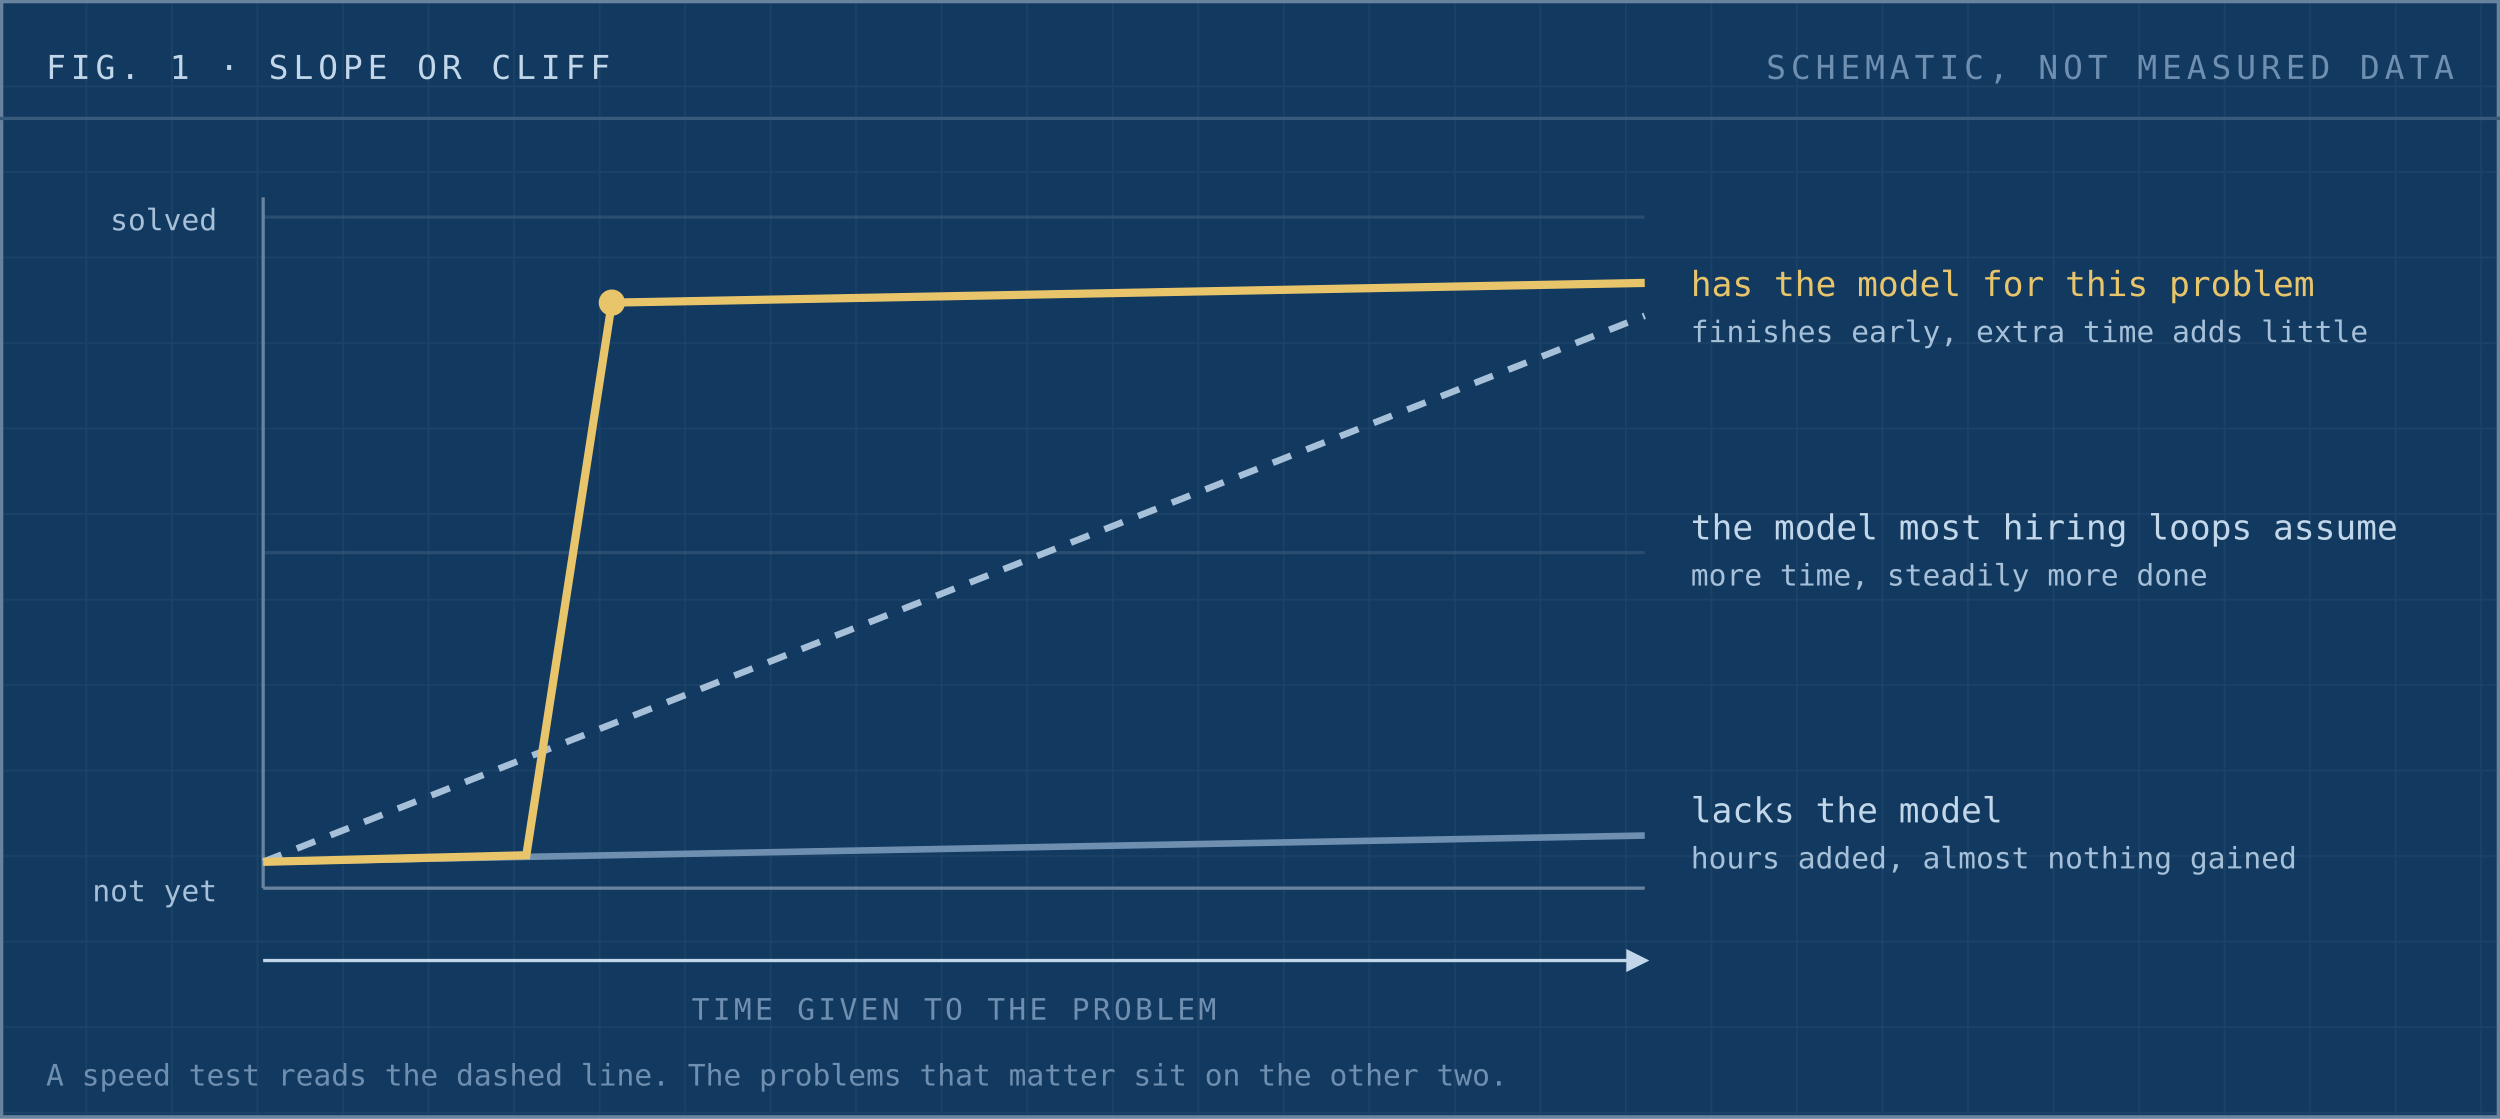
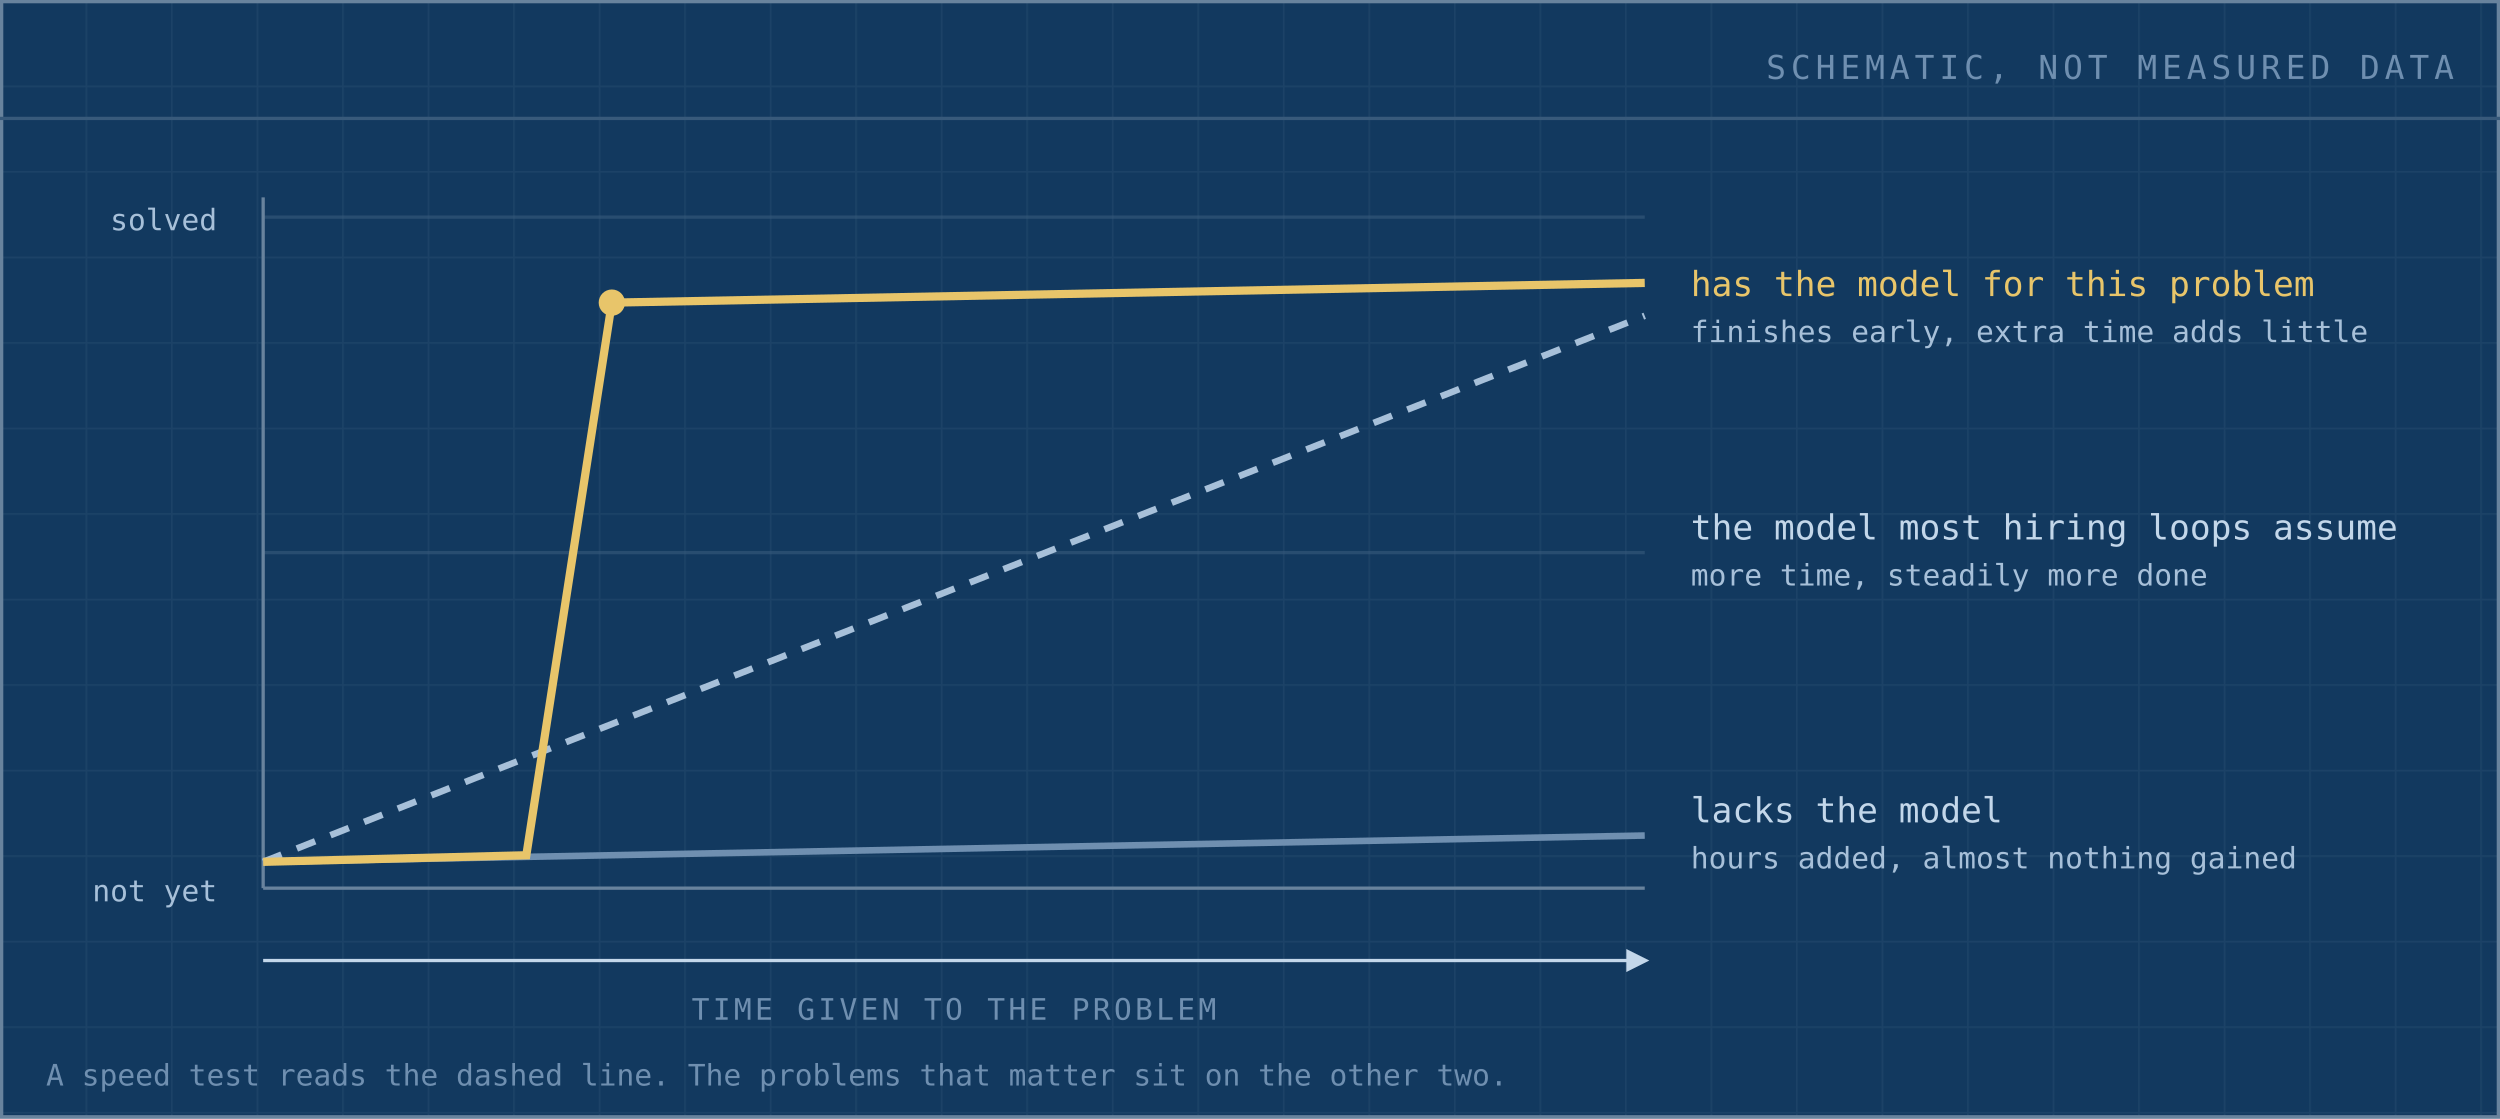
<svg xmlns="http://www.w3.org/2000/svg" viewBox="0 0 760 340" style="width:100%;height:auto;max-width:760px;display:block" font-family="ui-monospace, SFMono-Regular, Menlo, Consolas, monospace">
  <defs>
    <pattern id="grid1a" width="26" height="26" patternUnits="userSpaceOnUse">
      <path d="M 26 0 L 0 0 0 26" fill="none" stroke="#e8f1fa" stroke-opacity="0.05" stroke-width="1" />
    </pattern>
    <marker id="arr1a" viewBox="0 0 10 10" refX="8" refY="5" markerWidth="7" markerHeight="7" orient="auto-start-reverse">
      <path d="M 0 0 L 10 5 L 0 10 z" fill="#c3d7ea" />
    </marker>
  </defs>
  <rect width="760" height="340" fill="#12395f" />
  <rect width="760" height="340" fill="url(#grid1a)" />
  <rect x="0.5" y="0.5" width="759" height="339" fill="none" stroke="#68839d" />
-   <text x="14" y="24" font-size="10" letter-spacing="1.5" fill="#c3d7ea">FIG. 1 · SLOPE OR CLIFF</text>
  <text x="746" y="24" font-size="10" letter-spacing="1.5" fill="#6f8fb0" text-anchor="end">SCHEMATIC, NOT MEASURED DATA</text>
  <line x1="0" y1="36" x2="760" y2="36" stroke="#385a7b" />
  <g stroke="#385a7b" stroke-opacity="0.6" stroke-width="1">
    <line x1="80" y1="66" x2="500" y2="66" />
    <line x1="80" y1="168" x2="500" y2="168" />
  </g>
  <line x1="80" y1="270" x2="500" y2="270" stroke="#68839d" stroke-width="1" />
  <line x1="80" y1="270" x2="80" y2="60" stroke="#68839d" stroke-width="1" />
  <line x1="80" y1="262" x2="500" y2="96" stroke="#a7c0d9" stroke-width="2" stroke-dasharray="6 5" />
  <path d="M 80 262 L 500 254" fill="none" stroke="#6f8fb0" stroke-width="2" />
  <path d="M 80 262 L 160 260 L 186 92 L 500 86" fill="none" stroke="#e8c56a" stroke-width="2.5" />
  <circle cx="186" cy="92" r="4" fill="#e8c56a" />
  <text x="514" y="90" font-size="10.5" fill="#e8c56a">has the model for this problem</text>
  <text x="514" y="104" font-size="9" fill="#a7c0d9">finishes early, extra time adds little</text>
  <text x="514" y="164" font-size="10.5" fill="#c3d7ea">the model most hiring loops assume</text>
  <text x="514" y="178" font-size="9" fill="#a7c0d9">more time, steadily more done</text>
  <text x="514" y="250" font-size="10.5" fill="#c3d7ea">lacks the model</text>
  <text x="514" y="264" font-size="9" fill="#a7c0d9">hours added, almost nothing gained</text>
  <line x1="80" y1="292" x2="500" y2="292" stroke="#c3d7ea" stroke-width="1" marker-end="url(#arr1a)" />
  <text x="290" y="310" font-size="9" letter-spacing="1" fill="#6f8fb0" text-anchor="middle">TIME GIVEN TO THE PROBLEM</text>
  <text x="66" y="70" font-size="9" fill="#a7c0d9" text-anchor="end">solved</text>
  <text x="66" y="274" font-size="9" fill="#a7c0d9" text-anchor="end">not yet</text>
  <text x="14" y="330" font-size="9" fill="#6f8fb0">A speed test reads the dashed line. The problems that matter sit on the other two.</text>
</svg>
